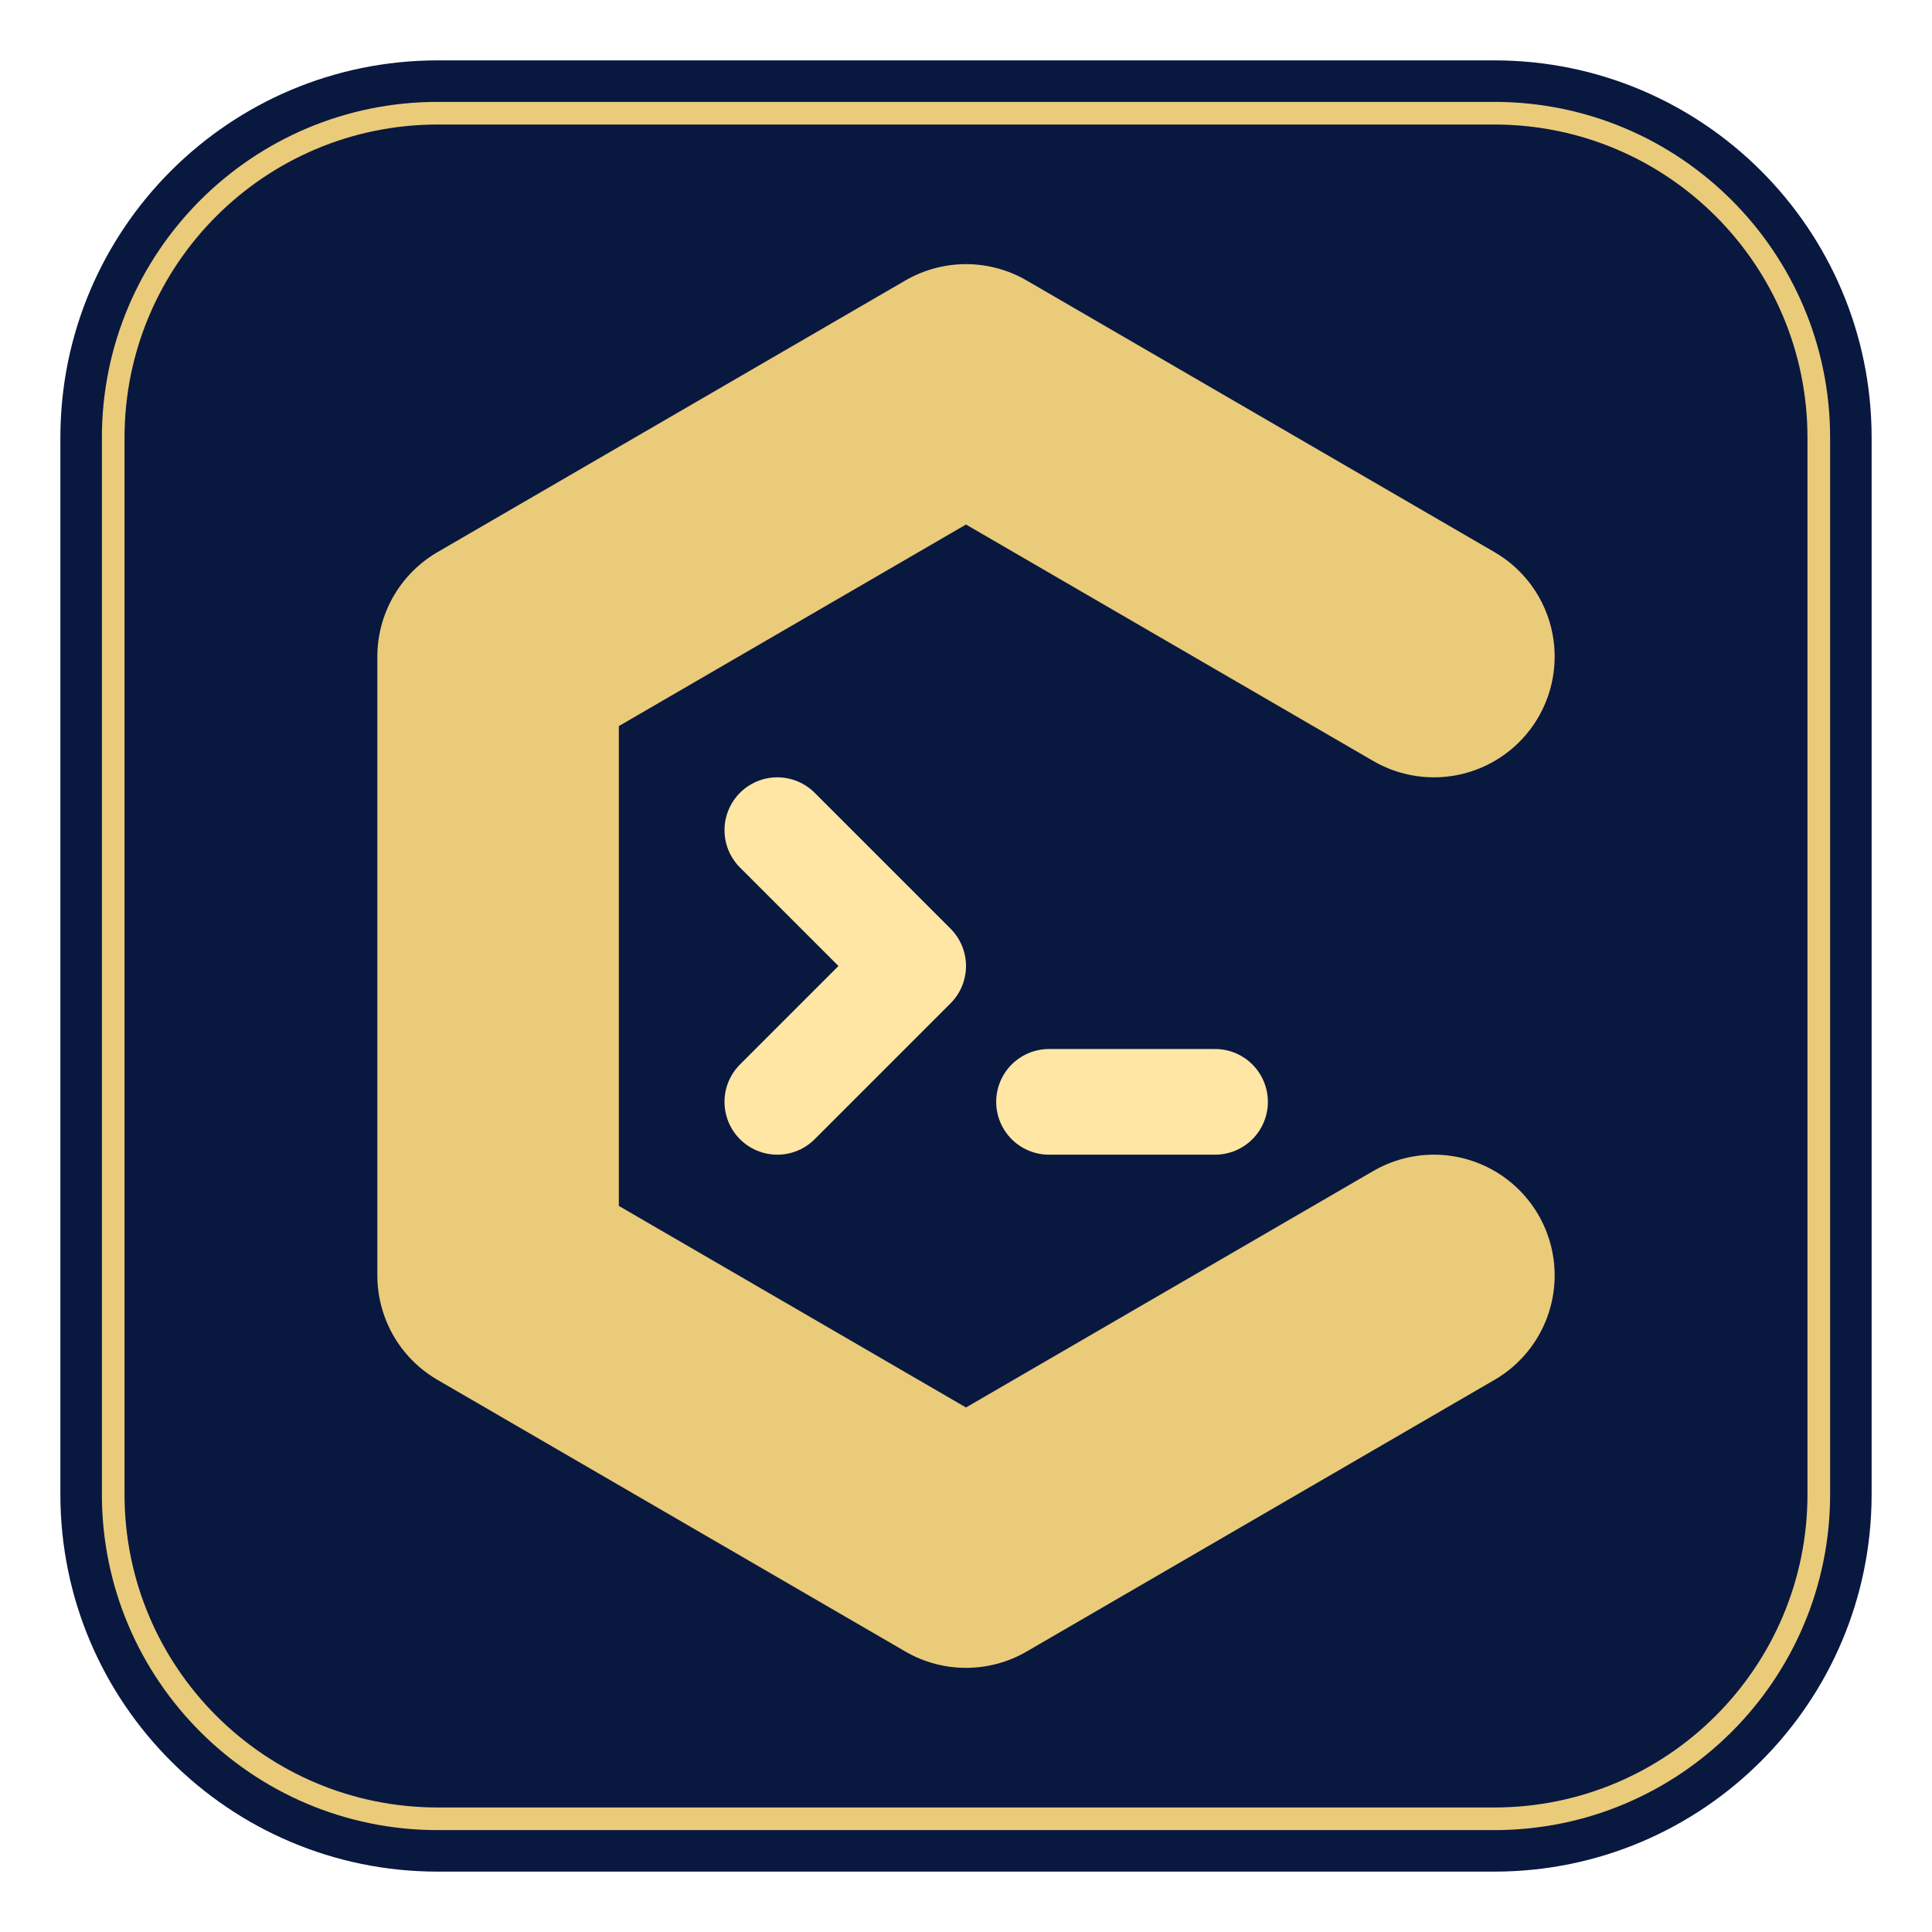
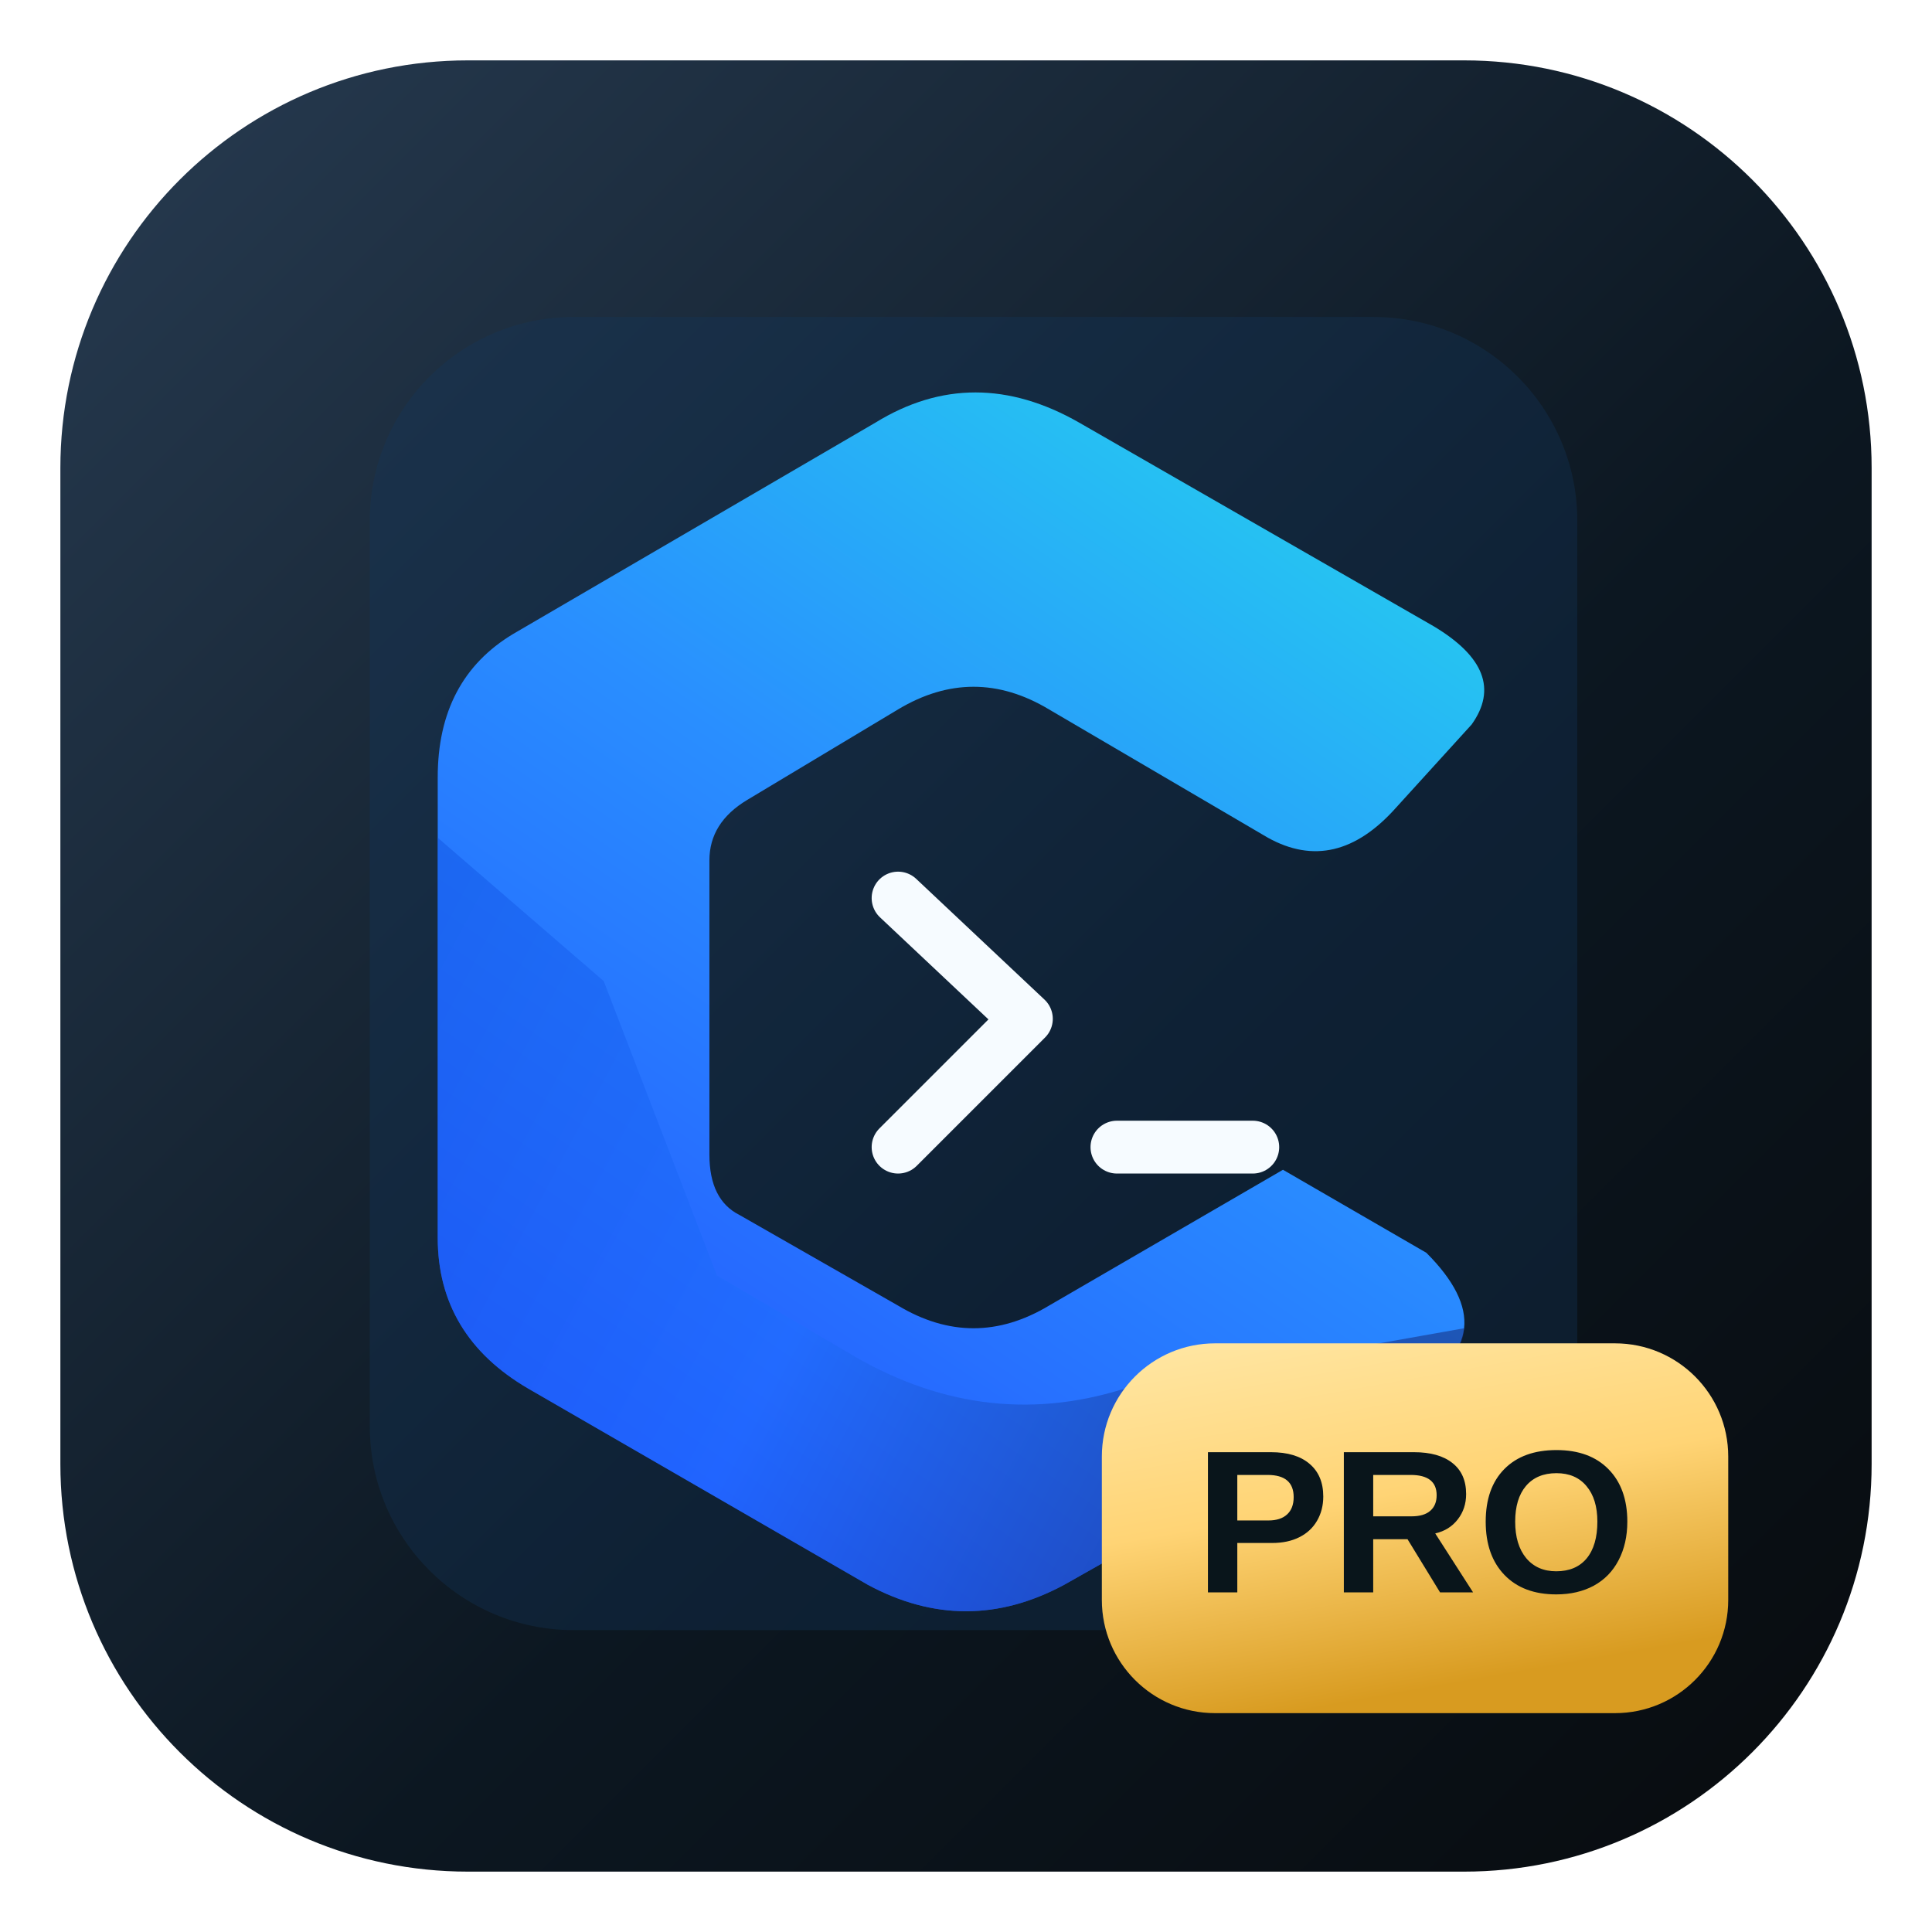
<svg xmlns="http://www.w3.org/2000/svg" width="256" height="256" viewBox="0 0 256 256">
-   <rect x="8" y="8" width="240" height="240" rx="50" fill="#09183F" />
-   <rect x="15" y="15" width="226" height="226" rx="43" fill="none" stroke="#EACB7A" stroke-width="3" />
-   <path d="M190 87L128 51L66 87V169L128 205L190 169" fill="none" stroke="#EACB7A" stroke-width="32" stroke-linecap="round" stroke-linejoin="round" />
-   <path d="M103 110L121 128L103 146M139 146H161" fill="none" stroke="#FFE6A5" stroke-width="14" stroke-linecap="round" stroke-linejoin="round" />
+   <defs>
+     <linearGradient id="bg" x2="1" y2="1">
+       <stop stop-color="#273b51" />
+       <stop offset=".58" stop-color="#0c1721" />
+       <stop offset="1" stop-color="#080b0e" />
+     </linearGradient>
+     <linearGradient id="mark" x1=".8" y1="0" x2=".2" y2="1" gradientUnits="objectBoundingBox">
+       <stop stop-color="#25cdef" />
+       <stop offset=".44" stop-color="#298eff" />
+       <stop offset="1" stop-color="#2450ff" />
+     </linearGradient>
+     <linearGradient id="facet" x2="1" y2=".4">
+       <stop stop-color="#1154e3" />
+       <stop offset=".52" stop-color="#1d6eff" />
+       <stop offset="1" stop-color="#14246e" />
+     </linearGradient>
+     <linearGradient id="gold" x2=".3" y2="1">
+       <stop stop-color="#ffe7a5" />
+       <stop offset=".5" stop-color="#ffd475" />
+       <stop offset="1" stop-color="#d89b20" />
+     </linearGradient>
+   </defs>
+   <rect x="8" y="8" width="240" height="240" rx="54" fill="url(#bg)" />
+   <rect x="49" y="42" width="160" height="174" rx="27" fill="#12365a" opacity=".34" />
+   <path d="M190 83 143 56Q129 48 116 56L68 84Q58 90 58 103V164Q58 177 70 184L115 210Q128 217 141 210L187 184Q200 177 189 166L170 155 139 173Q129 179 119 173L98 161Q94 159 94 153V114Q94 109 99 106L119 94Q129 88 139 94L168 111Q177 116 185 107L195 96Q200 89 190 83Z" fill="url(#mark)" />
+   <path d="M58 111V164Q58 177 70 184L115 210Q128 217 141 210L187 184Q194 180 194 176L149 184Q130 190 112 179L95 169 80 130Z" fill="url(#facet)" opacity=".5" />
+   <path d="m119 119 17 16-17 17m29 0h18" fill="none" stroke="#f6fbff" stroke-width="7" stroke-linecap="round" stroke-linejoin="round" />
+   <rect x="146" y="178" width="83" height="49" rx="15" fill="url(#gold)" />
+   <text x="187.5" y="211" text-anchor="middle" font-family="Arial,sans-serif" font-size="27" font-weight="800" fill="#09151b">PRO</text>
</svg>
